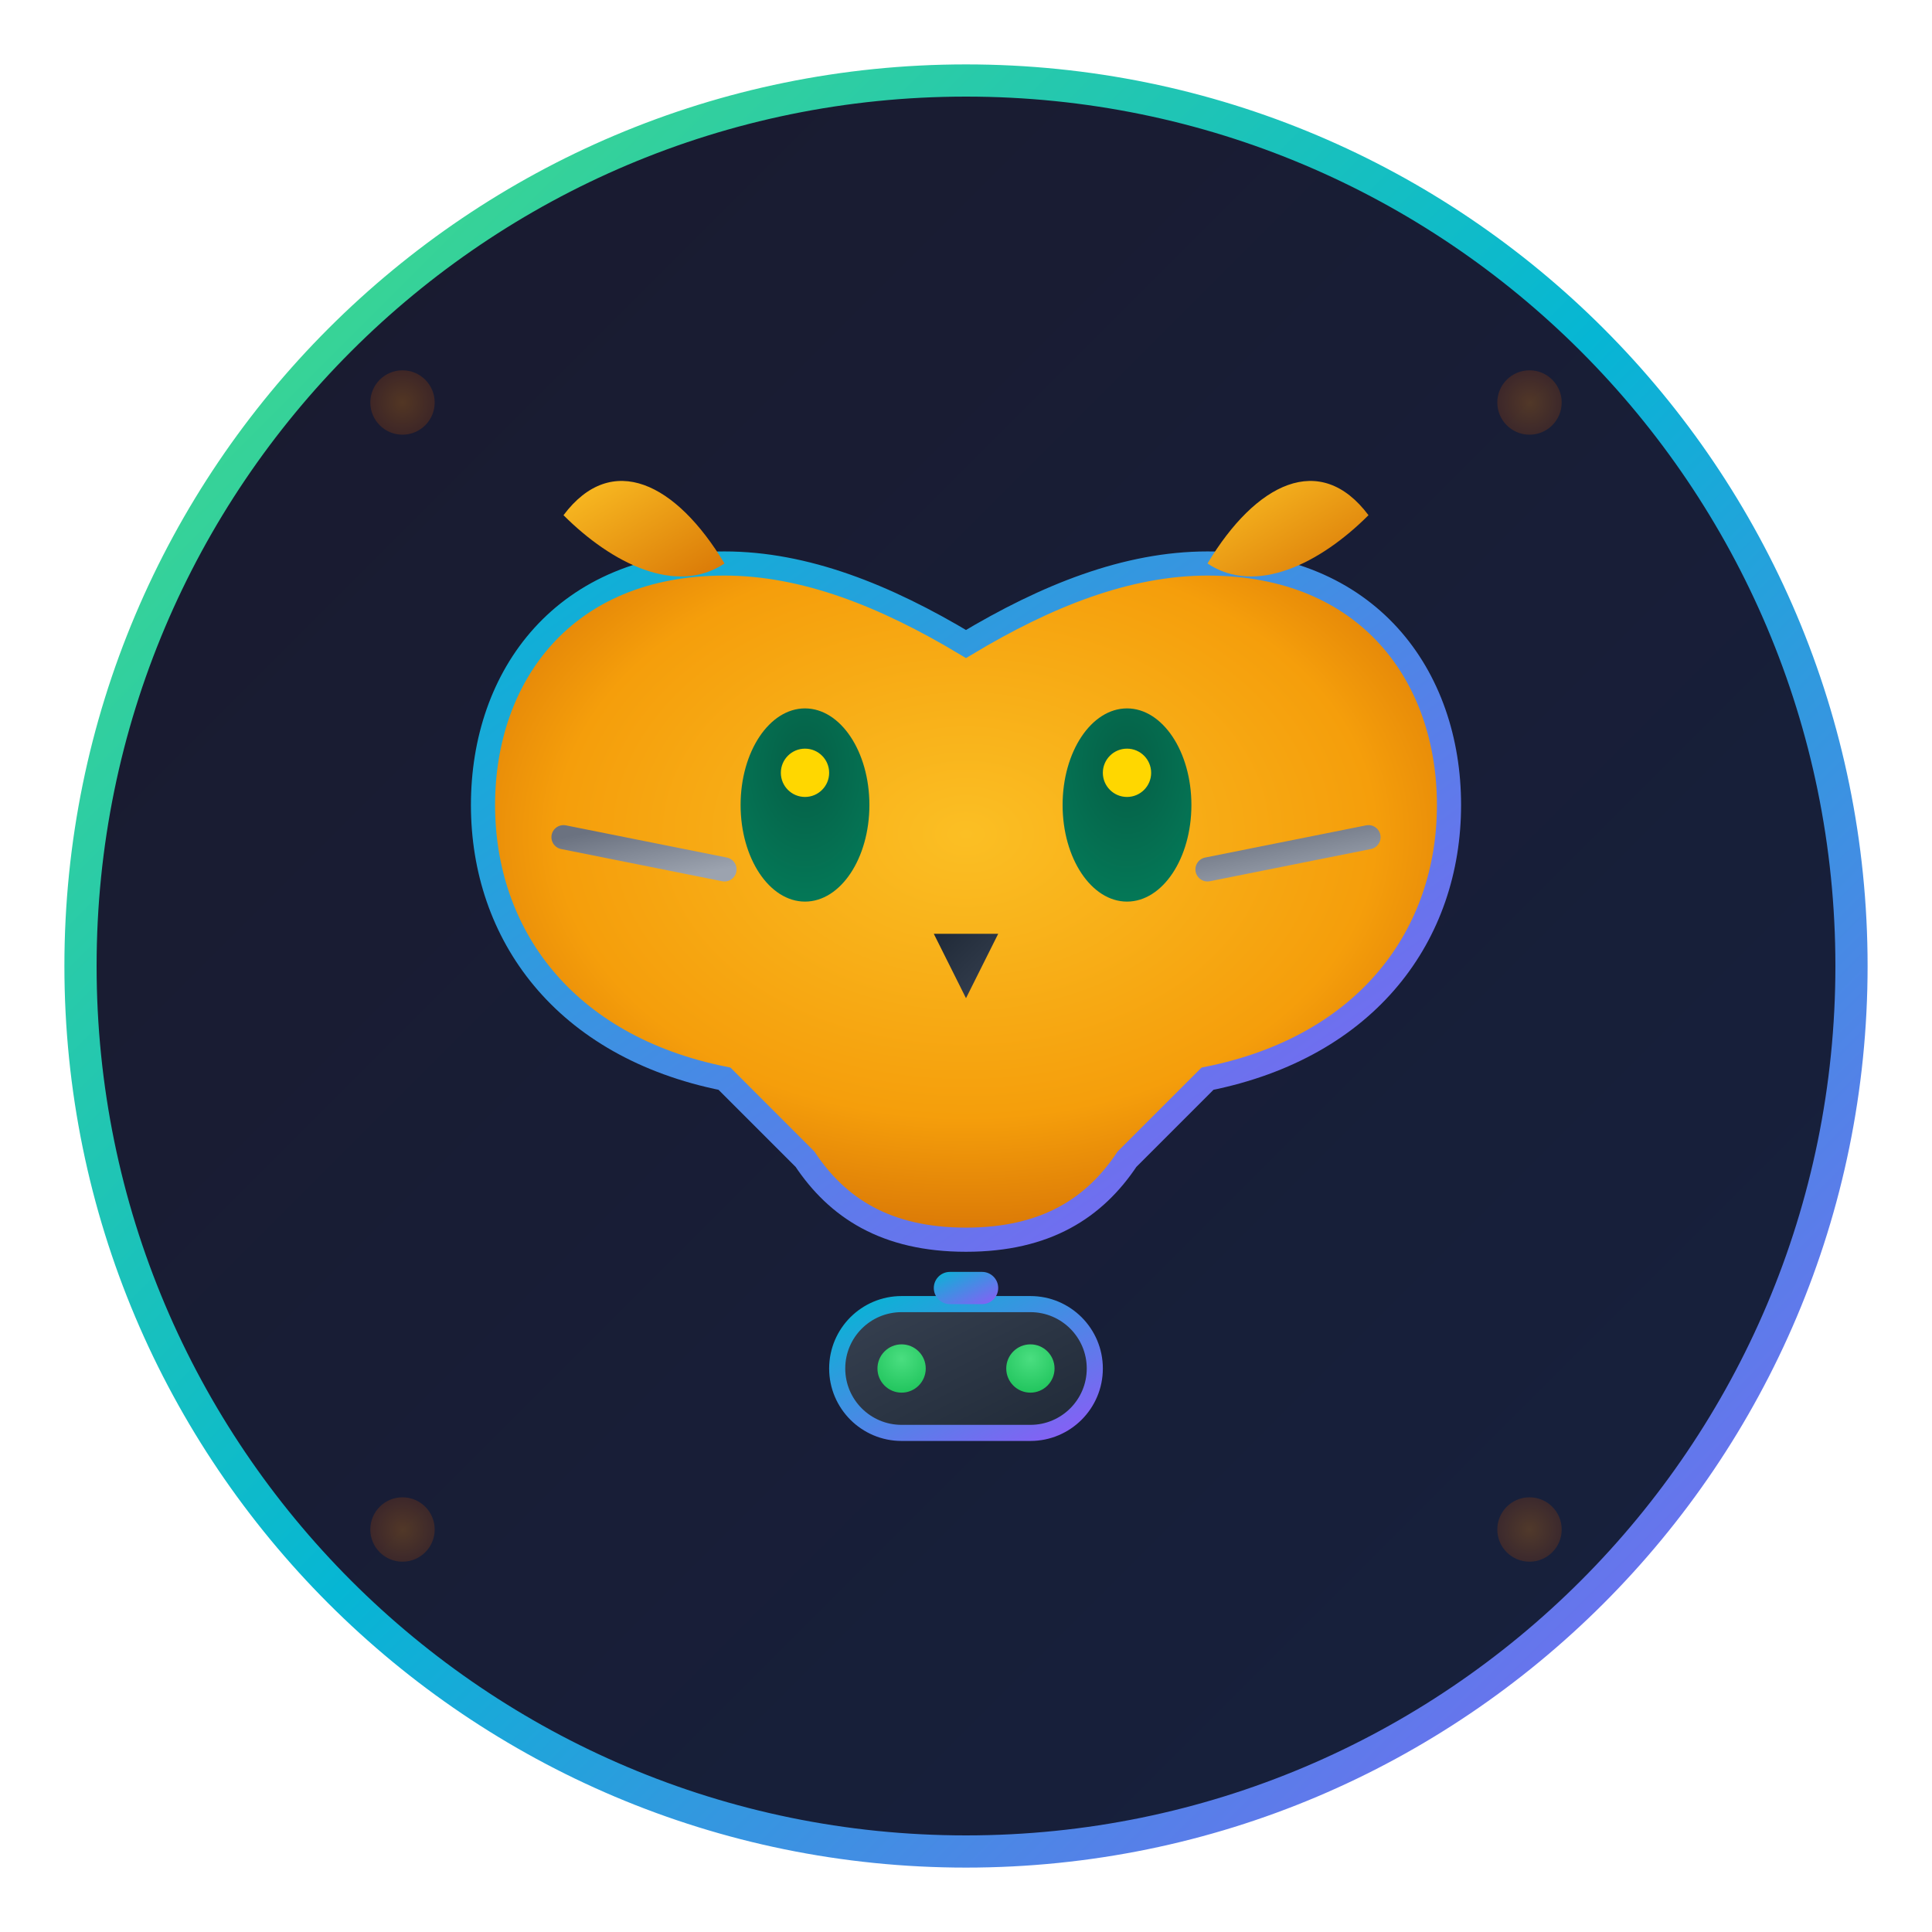
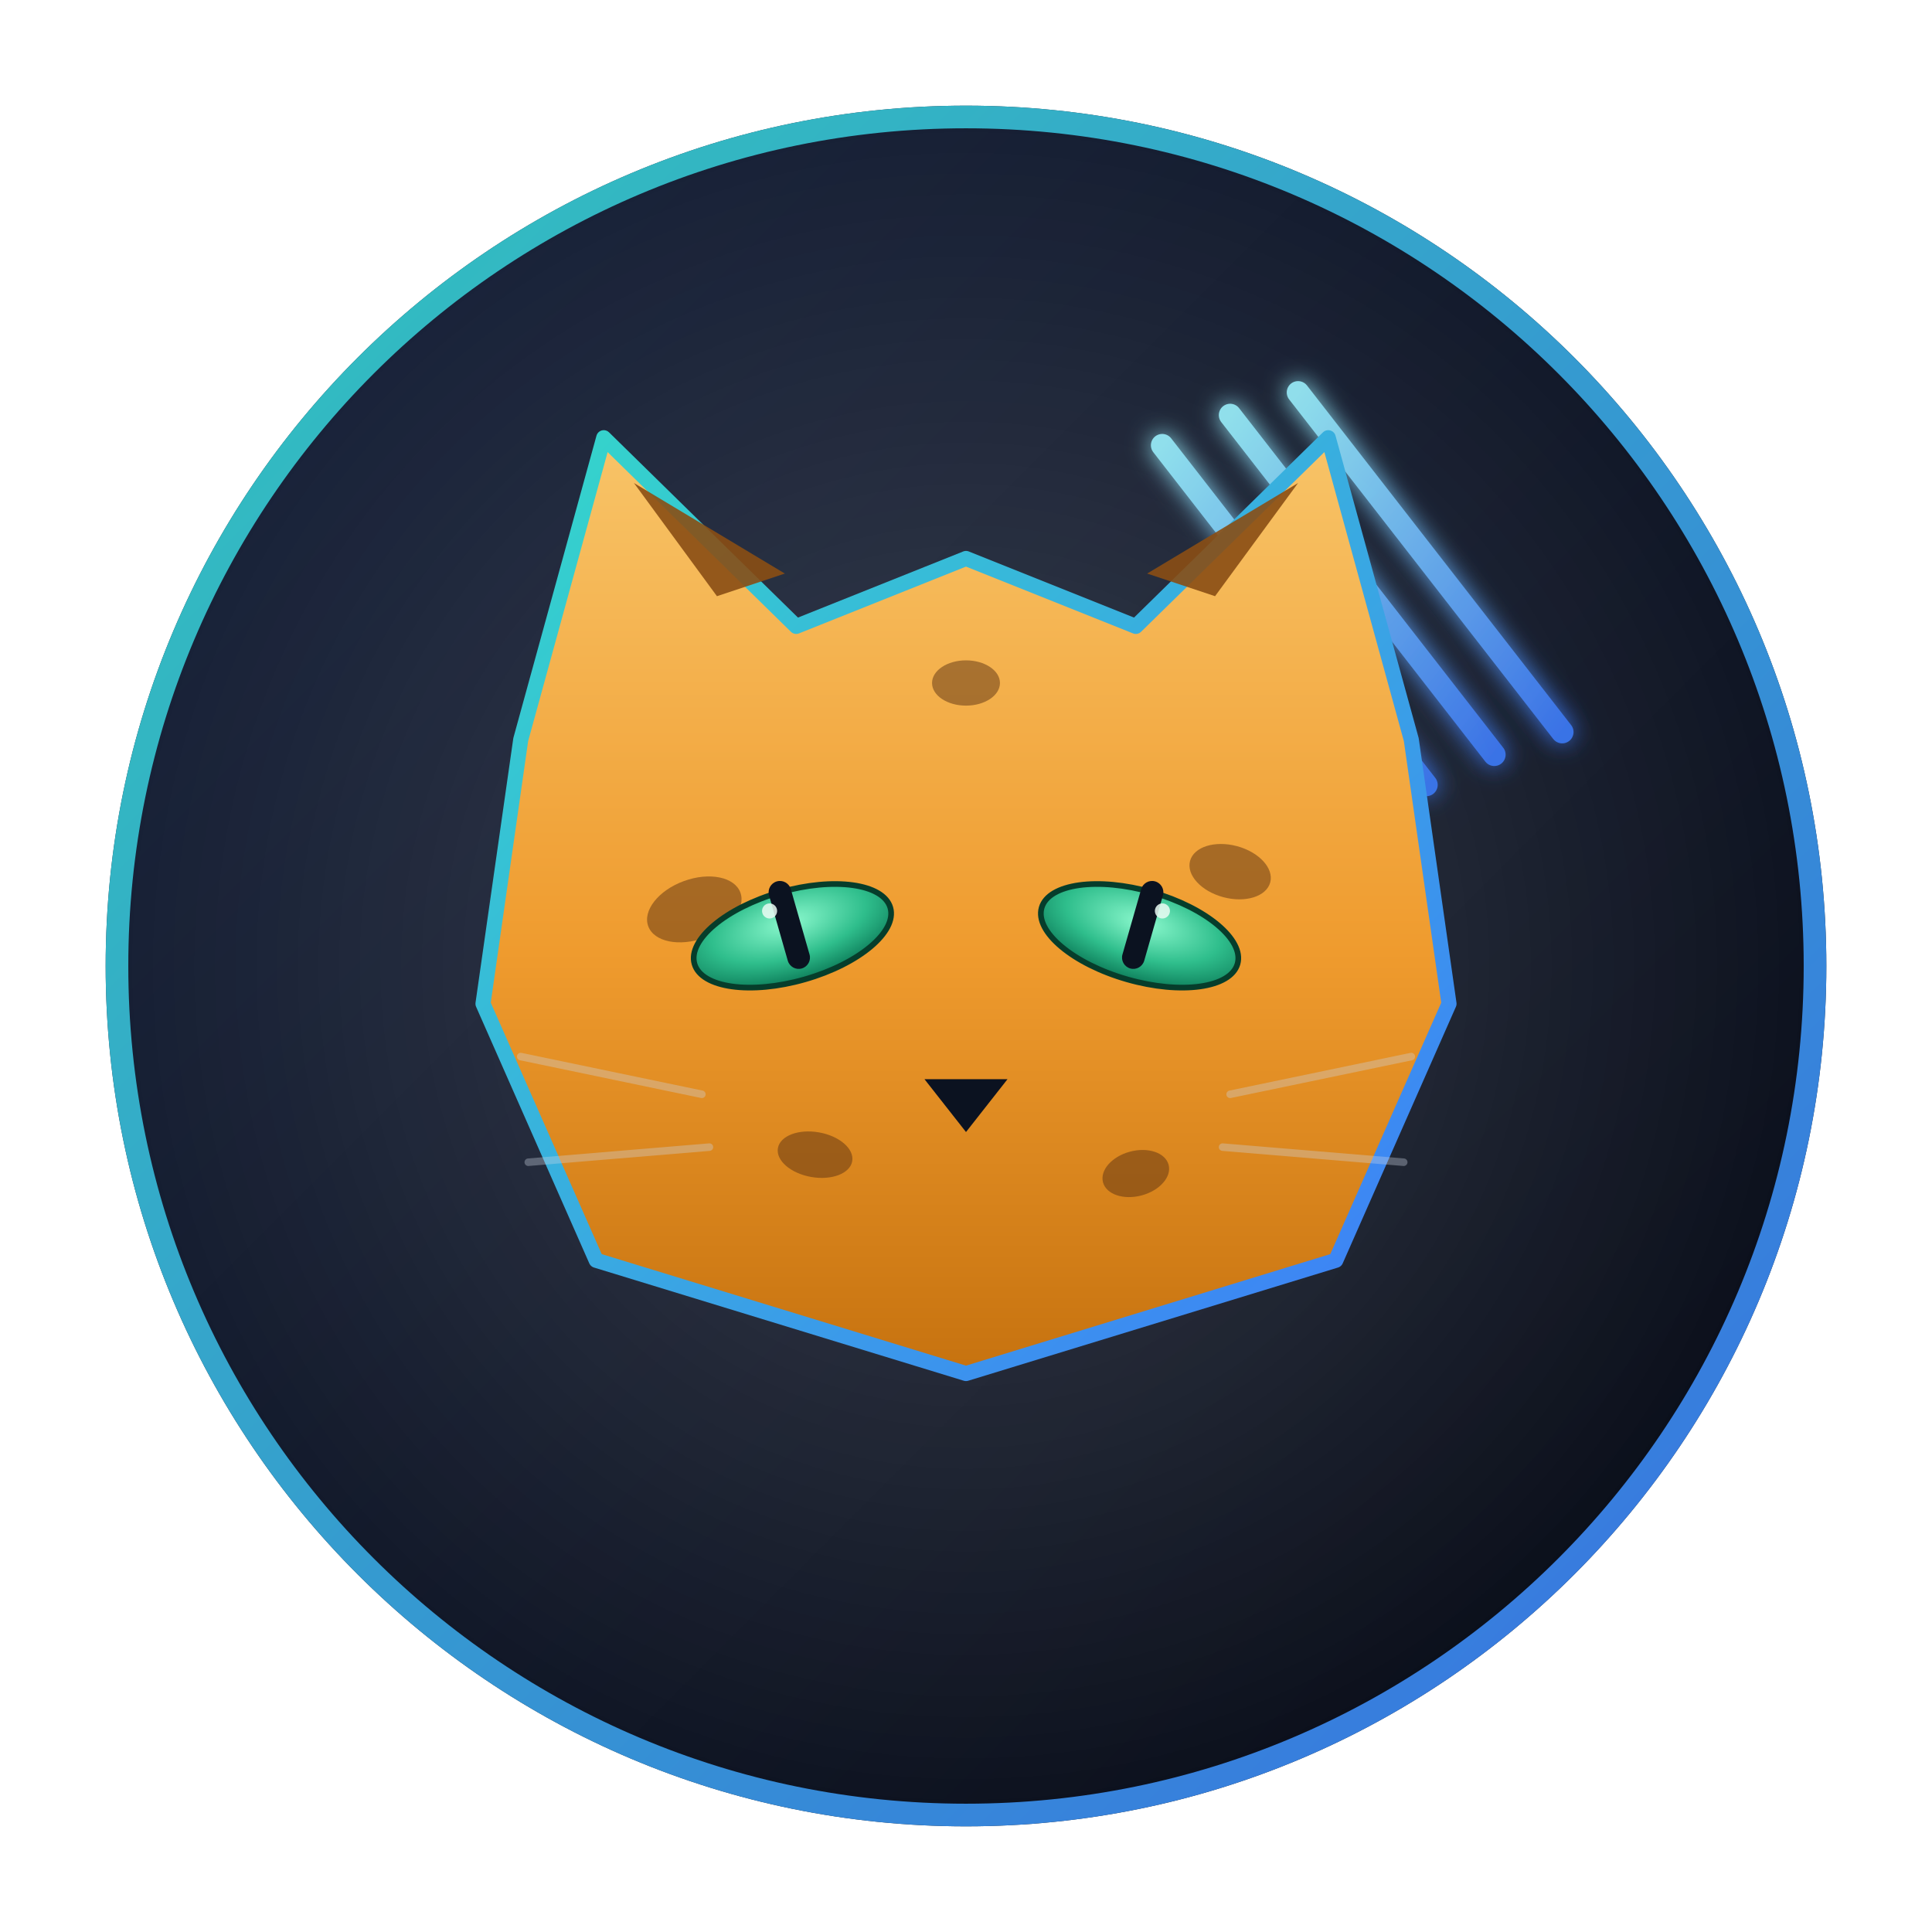
- <svg xmlns="http://www.w3.org/2000/svg" width="120" height="120" viewBox="0 0 120 120" fill="none">
-   <circle cx="60" cy="60" r="55" fill="url(#bgGradient)" stroke="url(#strokeGradient)" stroke-width="2" />
-   <path d="M45 35 C35 35, 30 42, 30 50 C30 58, 35 65, 45 67 L50 72 C52 75, 55 77, 60 77 C65 77, 68 75, 70 72 L75 67 C85 65, 90 58, 90 50 C90 42, 85 35, 75 35 C70 35, 65 37, 60 40 C55 37, 50 35, 45 35 Z" fill="url(#headGradient)" stroke="url(#accentGradient)" stroke-width="1.5" />
-   <path d="M45 35 C42 30, 38 28, 35 32 C38 35, 42 37, 45 35 Z" fill="url(#earGradient)" />
-   <path d="M75 35 C78 30, 82 28, 85 32 C82 35, 78 37, 75 35 Z" fill="url(#earGradient)" />
-   <ellipse cx="50" cy="50" rx="4" ry="6" fill="url(#eyeGradient)" />
-   <ellipse cx="70" cy="50" rx="4" ry="6" fill="url(#eyeGradient)" />
-   <circle cx="50" cy="48" r="1.5" fill="#FFD700" />
-   <circle cx="70" cy="48" r="1.5" fill="#FFD700" />
-   <path d="M58 58 L62 58 L60 62 Z" fill="url(#noseGradient)" />
-   <line x1="35" y1="52" x2="45" y2="54" stroke="url(#whiskerGradient)" stroke-width="1.5" stroke-linecap="round" />
-   <line x1="35" y1="58" x2="45" y2="58" stroke="url(#whiskerGradient)" stroke-width="1.5" stroke-linecap="round" />
-   <line x1="75" y1="54" x2="85" y2="52" stroke="url(#whiskerGradient)" stroke-width="1.5" stroke-linecap="round" />
-   <line x1="75" y1="58" x2="85" y2="58" stroke="url(#whiskerGradient)" stroke-width="1.5" stroke-linecap="round" />
-   <g transform="translate(60,85)">
-     <rect x="-8" y="-4" width="16" height="8" rx="4" fill="url(#controllerGradient)" stroke="url(#accentGradient)" stroke-width="1" />
-     <circle cx="-4" cy="0" r="1.5" fill="url(#buttonGradient)" />
-     <circle cx="4" cy="0" r="1.5" fill="url(#buttonGradient)" />
-     <rect x="-2" y="-6" width="4" height="2" rx="1" fill="url(#accentGradient)" />
+ <svg xmlns="http://www.w3.org/2000/svg" width="512" height="512" viewBox="0 0 512 512" fill="none">
+   <defs>
+     <linearGradient id="badgeBg" x1="0" y1="0" x2="1" y2="1">
+       <stop offset="0%" stop-color="#1C2740" />
+       <stop offset="100%" stop-color="#080B14" />
+     </linearGradient>
+     <linearGradient id="ringGrad" x1="0" y1="0" x2="1" y2="1">
+       <stop offset="0%" stop-color="#34D8C9" />
+       <stop offset="100%" stop-color="#3E7BFA" />
+     </linearGradient>
+     <linearGradient id="furGrad" x1="0" y1="0" x2="0" y2="1">
+       <stop offset="0%" stop-color="#F8C468" />
+       <stop offset="55%" stop-color="#EF9B2E" />
+       <stop offset="100%" stop-color="#C6720F" />
+     </linearGradient>
+     <linearGradient id="clawGrad" x1="0" y1="0" x2="1" y2="1">
+       <stop offset="0%" stop-color="#9CF3FF" />
+       <stop offset="100%" stop-color="#3E7BFA" />
+     </linearGradient>
+     <radialGradient id="eyeGlow" cx="50%" cy="35%" r="65%">
+       <stop offset="0%" stop-color="#8CF9CE" />
+       <stop offset="60%" stop-color="#2FBE8C" />
+       <stop offset="100%" stop-color="#0E7F5B" />
+     </radialGradient>
+     <radialGradient id="sheen" cx="50%" cy="50%" r="50%">
+       <stop offset="0%" stop-color="#FFFFFF" stop-opacity="0.16" />
+       <stop offset="100%" stop-color="#FFFFFF" stop-opacity="0" />
+     </radialGradient>
+     <filter id="glow" x="-60%" y="-60%" width="220%" height="220%">
+       <feGaussianBlur stdDeviation="3" result="blur" />
+       <feMerge>
+         <feMergeNode in="blur" />
+         <feMergeNode in="SourceGraphic" />
+       </feMerge>
+     </filter>
+     <clipPath id="badgeClip">
+       <circle cx="256" cy="256" r="228" />
+     </clipPath>
+   </defs>
+   <circle cx="256" cy="256" r="228" fill="url(#badgeBg)" />
+   <circle cx="256" cy="256" r="225" fill="url(#sheen)" />
+   <g clip-path="url(#badgeClip)">
+     <g transform="translate(256,256)">
+       <g filter="url(#glow)" stroke="url(#clawGrad)" stroke-width="6" stroke-linecap="round" opacity="0.9">
+         <line x1="52" y1="-138" x2="122" y2="-48" />
+         <line x1="70" y1="-146" x2="140" y2="-56" />
+         <line x1="88" y1="-152" x2="158" y2="-62" />
+       </g>
+       <path d="M -96,-140 L -45,-90 L 0,-108 L 45,-90 L 96,-140 L 118,-60 L 128,10 L 98,78 L 0,108 L -98,78 L -128,10 L -118,-60 Z" fill="url(#furGrad)" stroke="url(#ringGrad)" stroke-width="4" stroke-linejoin="round" />
+       <path d="M -88,-128 L -66,-98 L -48,-104 Z" fill="#8A4E14" opacity="0.9" />
+       <path d="M 88,-128 L 66,-98 L 48,-104 Z" fill="#8A4E14" opacity="0.9" />
+       <g fill="#5C3212" opacity="0.5">
+         <ellipse cx="-72" cy="-15" rx="13" ry="8" transform="rotate(-20 -72 -15)" />
+         <ellipse cx="70" cy="-25" rx="11" ry="7" transform="rotate(15 70 -25)" />
+         <ellipse cx="-40" cy="50" rx="10" ry="6" transform="rotate(10 -40 50)" />
+         <ellipse cx="45" cy="55" rx="9" ry="6" transform="rotate(-15 45 55)" />
+         <ellipse cx="0" cy="-75" rx="9" ry="6" />
+       </g>
+       <g transform="translate(-46,-8) rotate(-16)">
+         <ellipse rx="27" ry="12" fill="url(#eyeGlow)" stroke="#063D2B" stroke-width="1.5" />
+         <rect x="-3" y="-15" width="6" height="24" rx="3" fill="#0B1220" />
+         <circle cx="-4" cy="-8" r="2" fill="#EAFBF3" opacity="0.85" />
+       </g>
+       <g transform="translate(46,-8) rotate(16)">
+         <ellipse rx="27" ry="12" fill="url(#eyeGlow)" stroke="#063D2B" stroke-width="1.5" />
+         <rect x="-3" y="-15" width="6" height="24" rx="3" fill="#0B1220" />
+         <circle cx="4" cy="-8" r="2" fill="#EAFBF3" opacity="0.85" />
+       </g>
+       <path d="M -11,30 L 11,30 L 0,44 Z" fill="#0B1220" />
+       <g stroke="#CBD5E1" stroke-width="2" stroke-linecap="round" opacity="0.35">
+         <line x1="-70" y1="34" x2="-118" y2="24" />
+         <line x1="-68" y1="48" x2="-116" y2="52" />
+         <line x1="70" y1="34" x2="118" y2="24" />
+         <line x1="68" y1="48" x2="116" y2="52" />
+       </g>
+     </g>
  </g>
-   <g opacity="0.3">
-     <circle cx="25" cy="25" r="2" fill="url(#spotGradient)" />
-     <circle cx="95" cy="25" r="2" fill="url(#spotGradient)" />
-     <circle cx="25" cy="95" r="2" fill="url(#spotGradient)" />
-     <circle cx="95" cy="95" r="2" fill="url(#spotGradient)" />
-   </g>
-   <defs>
-     <linearGradient id="bgGradient" x1="0%" y1="0%" x2="100%" y2="100%">
-       <stop offset="0%" style="stop-color:#1a1a2e;stop-opacity:1" />
-       <stop offset="100%" style="stop-color:#16213e;stop-opacity:1" />
-     </linearGradient>
-     <linearGradient id="strokeGradient" x1="0%" y1="0%" x2="100%" y2="100%">
-       <stop offset="0%" style="stop-color:#4ade80;stop-opacity:1" />
-       <stop offset="50%" style="stop-color:#06b6d4;stop-opacity:1" />
-       <stop offset="100%" style="stop-color:#8b5cf6;stop-opacity:1" />
-     </linearGradient>
-     <radialGradient id="headGradient" cx="50%" cy="40%" r="60%">
-       <stop offset="0%" style="stop-color:#fbbf24;stop-opacity:1" />
-       <stop offset="70%" style="stop-color:#f59e0b;stop-opacity:1" />
-       <stop offset="100%" style="stop-color:#d97706;stop-opacity:1" />
-     </radialGradient>
-     <linearGradient id="earGradient" x1="0%" y1="0%" x2="100%" y2="100%">
-       <stop offset="0%" style="stop-color:#fbbf24;stop-opacity:1" />
-       <stop offset="100%" style="stop-color:#d97706;stop-opacity:1" />
-     </linearGradient>
-     <radialGradient id="eyeGradient" cx="50%" cy="30%" r="70%">
-       <stop offset="0%" style="stop-color:#065f46;stop-opacity:1" />
-       <stop offset="100%" style="stop-color:#047857;stop-opacity:1" />
-     </radialGradient>
-     <linearGradient id="noseGradient" x1="0%" y1="0%" x2="100%" y2="100%">
-       <stop offset="0%" style="stop-color:#1f2937;stop-opacity:1" />
-       <stop offset="100%" style="stop-color:#374151;stop-opacity:1" />
-     </linearGradient>
-     <linearGradient id="whiskerGradient" x1="0%" y1="0%" x2="100%" y2="100%">
-       <stop offset="0%" style="stop-color:#6b7280;stop-opacity:1" />
-       <stop offset="100%" style="stop-color:#9ca3af;stop-opacity:1" />
-     </linearGradient>
-     <linearGradient id="accentGradient" x1="0%" y1="0%" x2="100%" y2="100%">
-       <stop offset="0%" style="stop-color:#06b6d4;stop-opacity:1" />
-       <stop offset="100%" style="stop-color:#8b5cf6;stop-opacity:1" />
-     </linearGradient>
-     <linearGradient id="controllerGradient" x1="0%" y1="0%" x2="100%" y2="100%">
-       <stop offset="0%" style="stop-color:#374151;stop-opacity:1" />
-       <stop offset="100%" style="stop-color:#1f2937;stop-opacity:1" />
-     </linearGradient>
-     <radialGradient id="buttonGradient" cx="50%" cy="30%" r="70%">
-       <stop offset="0%" style="stop-color:#4ade80;stop-opacity:1" />
-       <stop offset="100%" style="stop-color:#22c55e;stop-opacity:1" />
-     </radialGradient>
-     <radialGradient id="spotGradient" cx="50%" cy="50%" r="50%">
-       <stop offset="0%" style="stop-color:#d97706;stop-opacity:1" />
-       <stop offset="100%" style="stop-color:#92400e;stop-opacity:1" />
-     </radialGradient>
-   </defs>
+   <circle cx="256" cy="256" r="225" fill="none" stroke="url(#ringGrad)" stroke-width="6" opacity="0.9" />
</svg>
